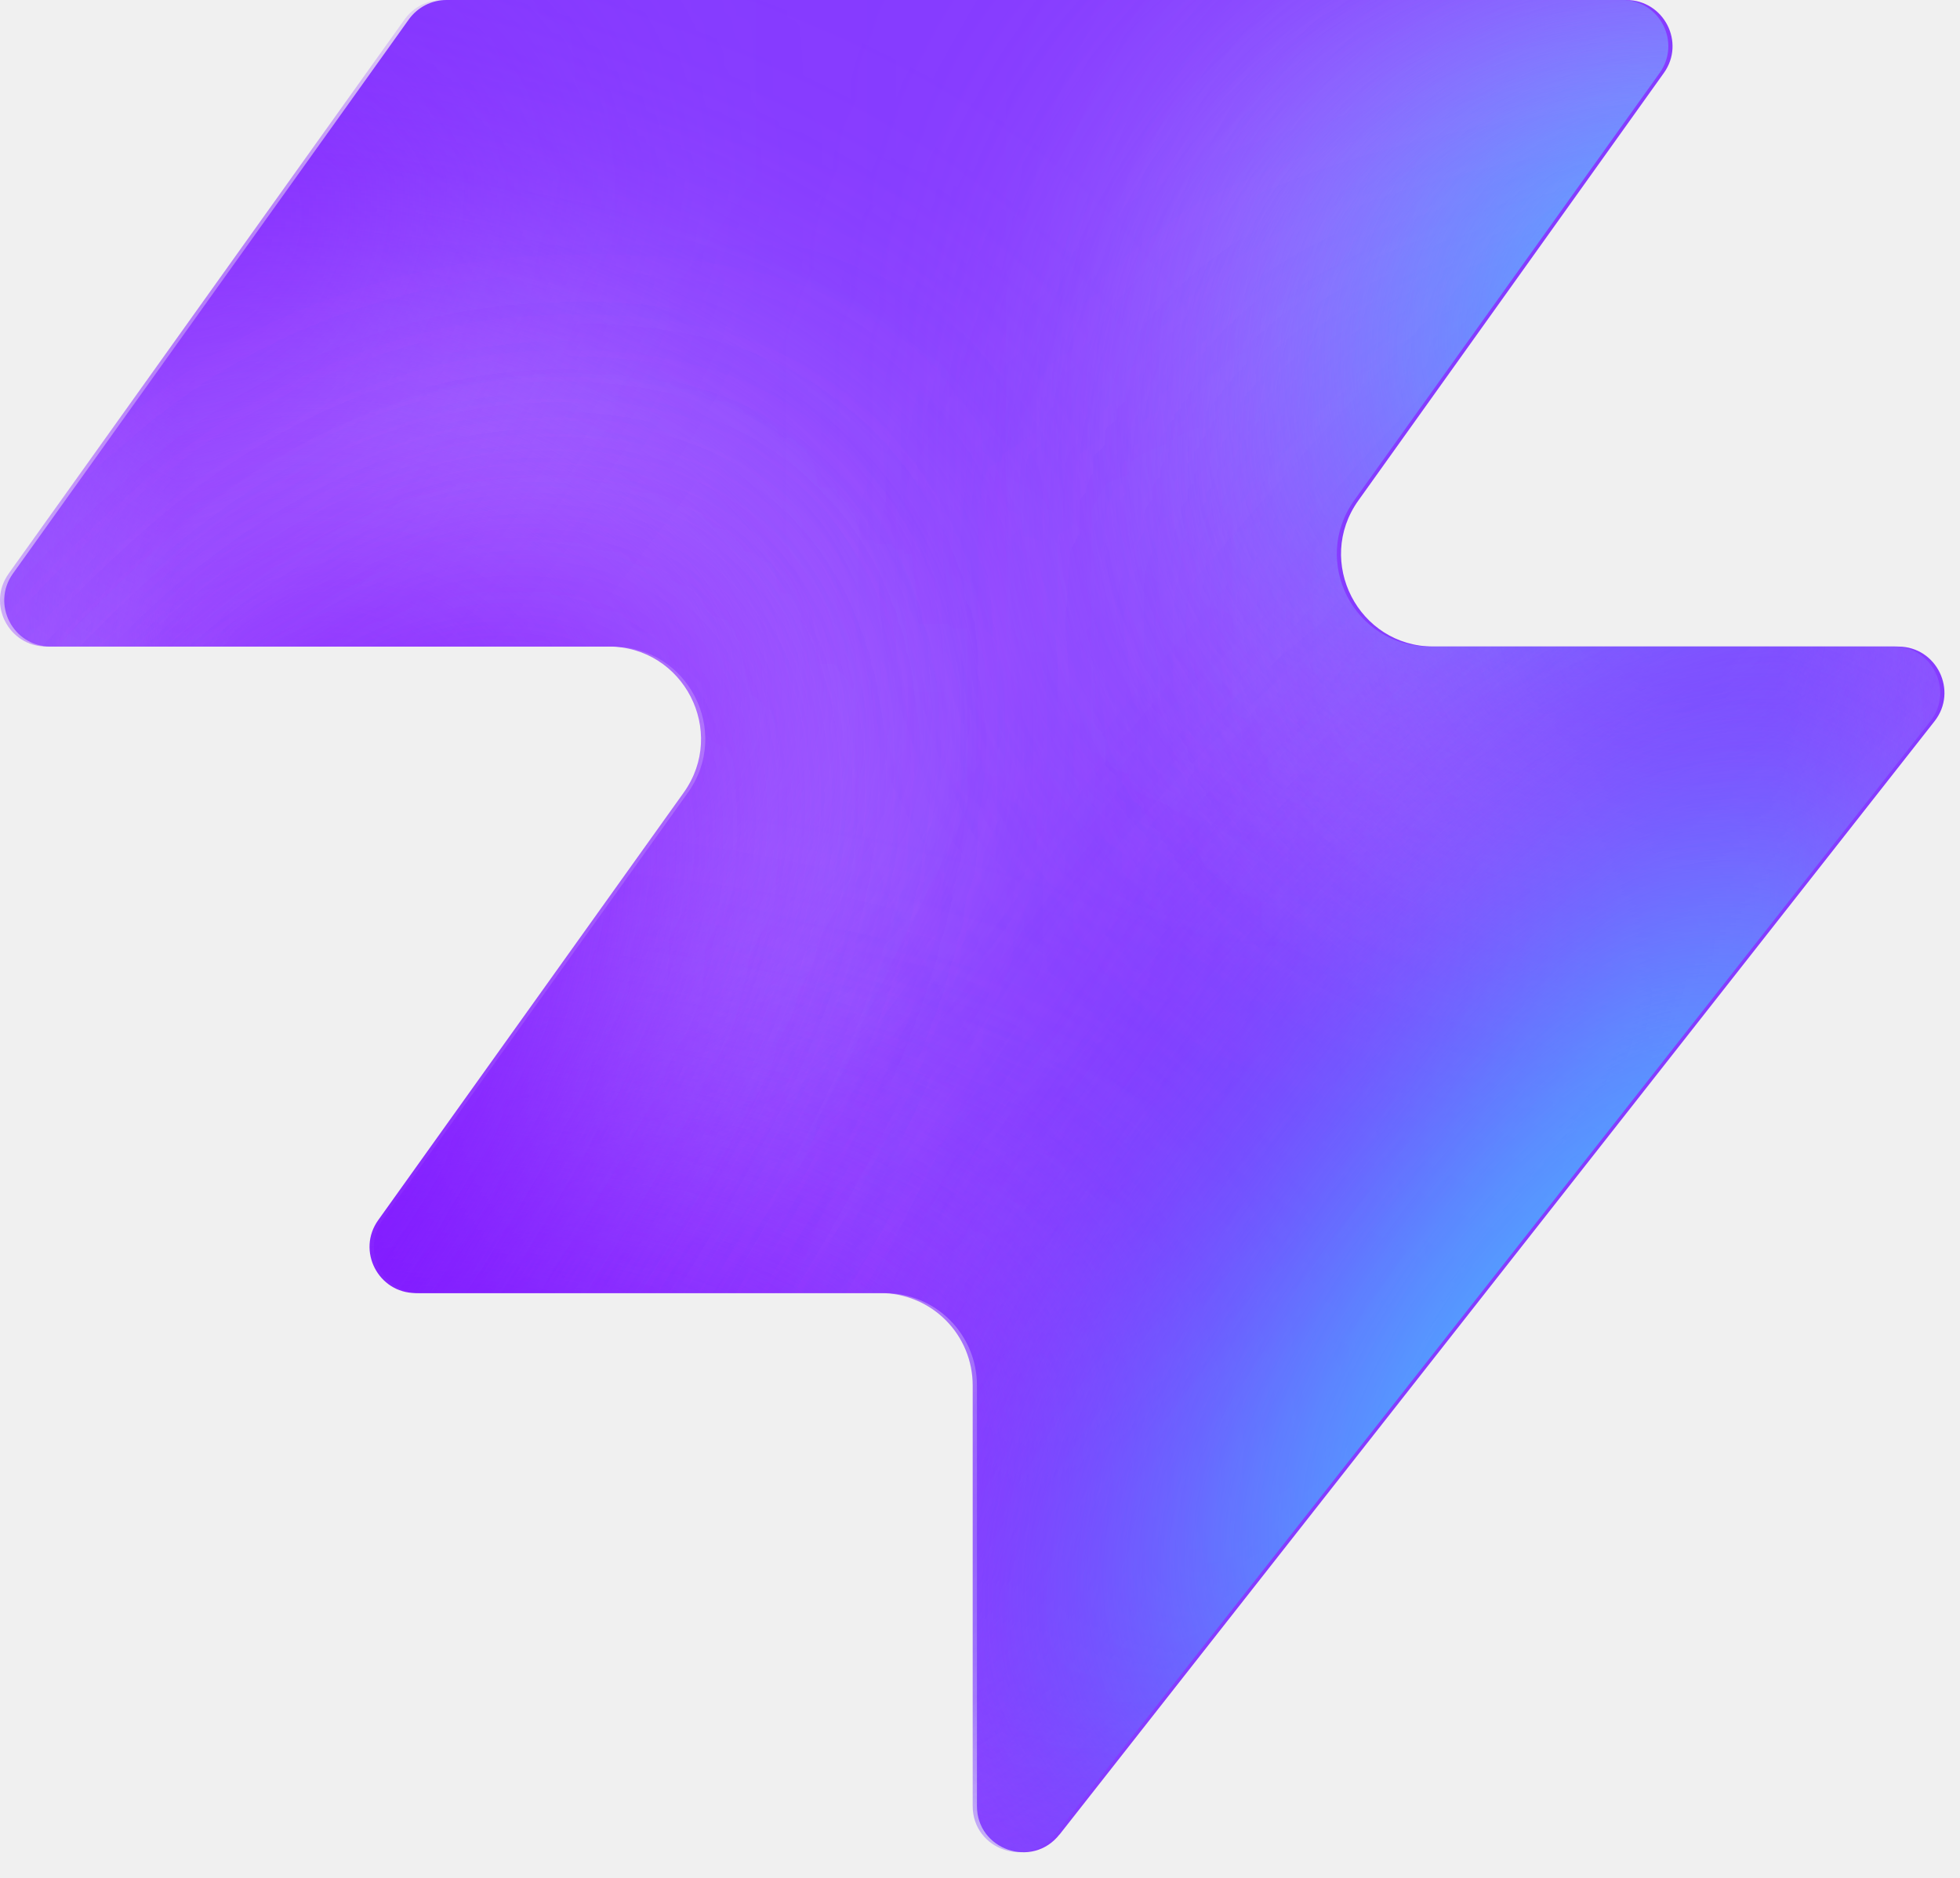
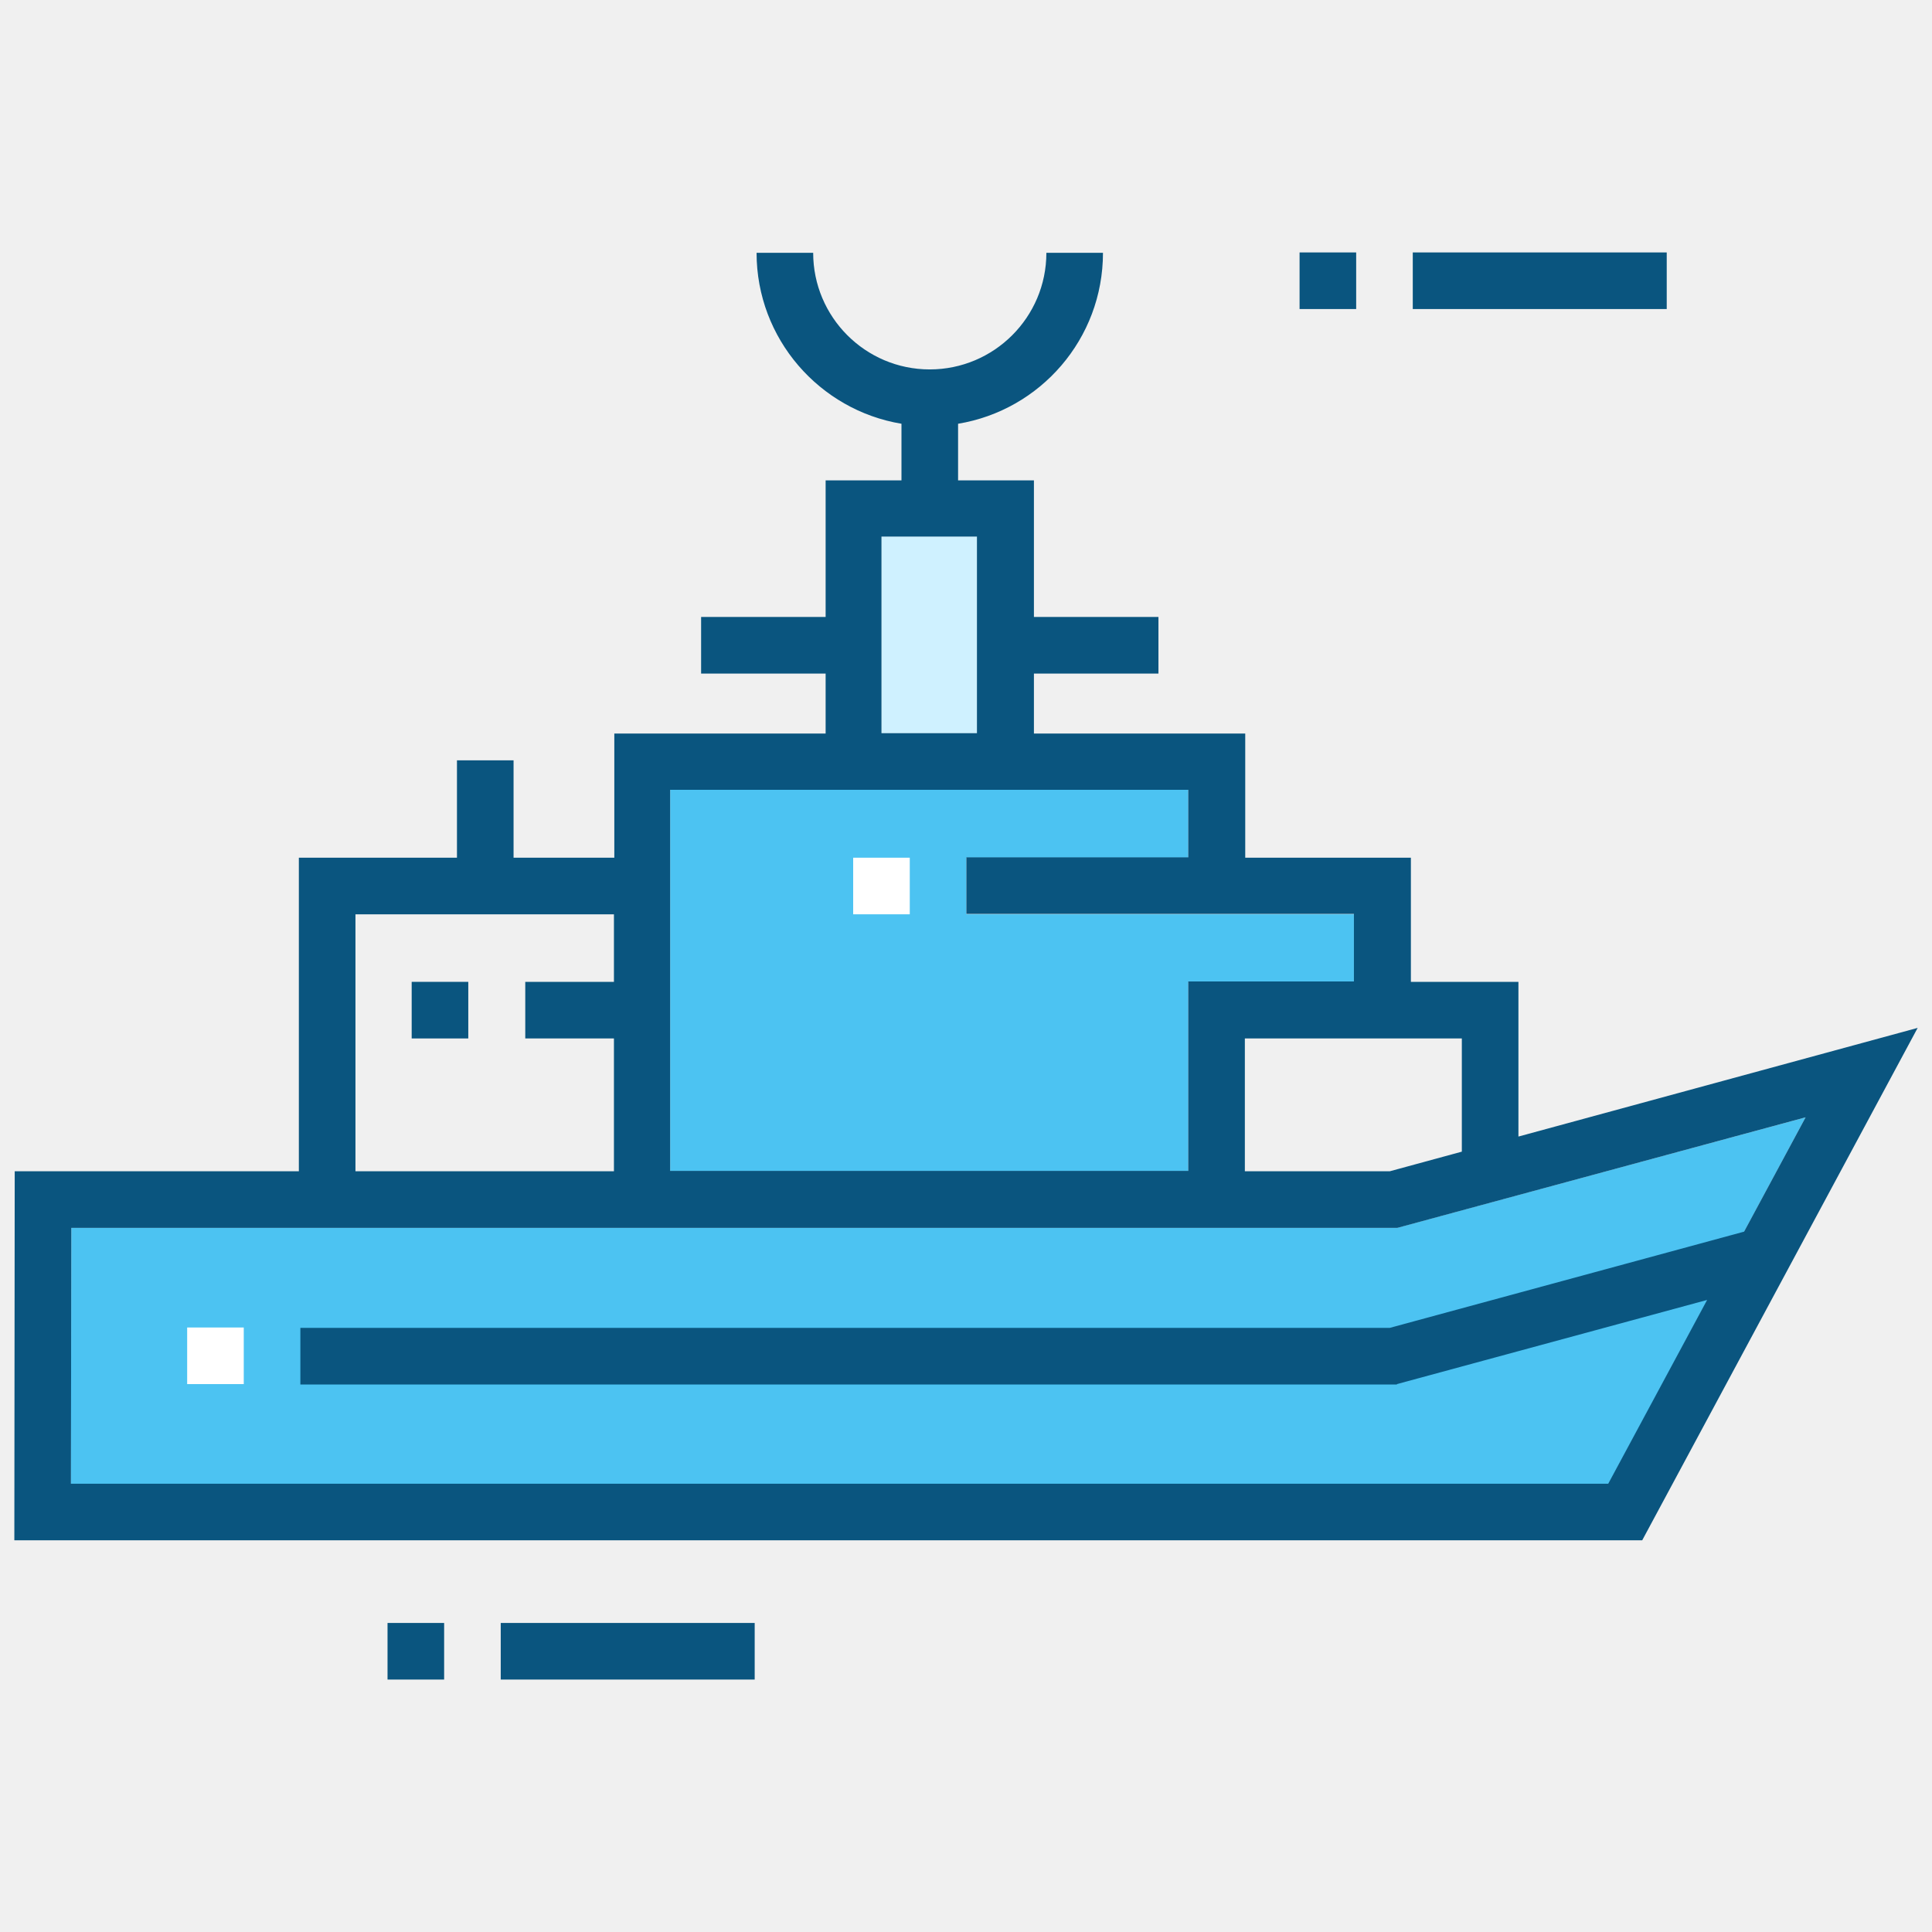
- <svg xmlns="http://www.w3.org/2000/svg" width="48" height="46" fill="none" viewBox="0 0 48 46">
-   <path fill="#863bff" d="M25.946 44.938c-.664.845-2.021.375-2.021-.698V33.937a2.26 2.26 0 0 0-2.262-2.262H10.287c-.92 0-1.456-1.04-.92-1.788l7.48-10.471c1.07-1.497 0-3.578-1.842-3.578H1.237c-.92 0-1.456-1.04-.92-1.788L10.013.474c.214-.297.556-.474.92-.474h28.894c.92 0 1.456 1.04.92 1.788l-7.48 10.471c-1.07 1.498 0 3.579 1.842 3.579h11.377c.943 0 1.473 1.088.89 1.83L25.947 44.94z" style="fill:#863bff;fill:color(display-p3 .525 .23 1);fill-opacity:1" />
-   <mask id="a" width="48" height="46" x="0" y="0" maskUnits="userSpaceOnUse" style="mask-type:alpha">
-     <path fill="#000" d="M25.842 44.938c-.664.844-2.021.375-2.021-.698V33.937a2.26 2.26 0 0 0-2.262-2.262H10.183c-.92 0-1.456-1.04-.92-1.788l7.48-10.471c1.07-1.498 0-3.579-1.842-3.579H1.133c-.92 0-1.456-1.04-.92-1.787L9.91.473c.214-.297.556-.474.92-.474h28.894c.92 0 1.456 1.04.92 1.788l-7.48 10.471c-1.07 1.498 0 3.578 1.842 3.578h11.377c.943 0 1.473 1.088.89 1.832L25.843 44.94z" style="fill:#000;fill-opacity:1" />
-   </mask>
-   <g mask="url(#a)">
-     <g filter="url(#b)">
-       <ellipse cx="5.508" cy="14.704" fill="#ede6ff" rx="5.508" ry="14.704" style="fill:#ede6ff;fill:color(display-p3 .927 .903 1);fill-opacity:1" transform="matrix(.00324 1 1 -.00324 -4.47 31.516)" />
-     </g>
-     <g filter="url(#c)">
-       <ellipse cx="10.399" cy="29.851" fill="#ede6ff" rx="10.399" ry="29.851" style="fill:#ede6ff;fill:color(display-p3 .927 .903 1);fill-opacity:1" transform="matrix(.00324 1 1 -.00324 -39.328 7.883)" />
-     </g>
-     <g filter="url(#d)">
-       <ellipse cx="5.508" cy="30.487" fill="#7e14ff" rx="5.508" ry="30.487" style="fill:#7e14ff;fill:color(display-p3 .492 .077 1);fill-opacity:1" transform="rotate(89.814 -25.913 -14.639)scale(1 -1)" />
-     </g>
-     <g filter="url(#e)">
-       <ellipse cx="5.508" cy="30.599" fill="#7e14ff" rx="5.508" ry="30.599" style="fill:#7e14ff;fill:color(display-p3 .492 .077 1);fill-opacity:1" transform="rotate(89.814 -32.644 -3.334)scale(1 -1)" />
-     </g>
-     <g filter="url(#f)">
-       <ellipse cx="5.508" cy="30.599" fill="#7e14ff" rx="5.508" ry="30.599" style="fill:#7e14ff;fill:color(display-p3 .492 .077 1);fill-opacity:1" transform="matrix(.00324 1 1 -.00324 -34.34 30.47)" />
-     </g>
-     <g filter="url(#g)">
-       <ellipse cx="14.072" cy="22.078" fill="#ede6ff" rx="14.072" ry="22.078" style="fill:#ede6ff;fill:color(display-p3 .927 .903 1);fill-opacity:1" transform="rotate(93.35 24.506 48.493)scale(-1 1)" />
-     </g>
-     <g filter="url(#h)">
-       <ellipse cx="3.47" cy="21.501" fill="#7e14ff" rx="3.47" ry="21.501" style="fill:#7e14ff;fill:color(display-p3 .492 .077 1);fill-opacity:1" transform="rotate(89.009 28.708 47.59)scale(-1 1)" />
-     </g>
-     <g filter="url(#i)">
-       <ellipse cx="3.47" cy="21.501" fill="#7e14ff" rx="3.47" ry="21.501" style="fill:#7e14ff;fill:color(display-p3 .492 .077 1);fill-opacity:1" transform="rotate(89.009 28.708 47.59)scale(-1 1)" />
-     </g>
-     <g filter="url(#j)">
-       <ellipse cx=".387" cy="8.972" fill="#7e14ff" rx="4.407" ry="29.108" style="fill:#7e14ff;fill:color(display-p3 .492 .077 1);fill-opacity:1" transform="rotate(39.51 .387 8.972)" />
-     </g>
-     <g filter="url(#k)">
-       <ellipse cx="47.523" cy="-6.092" fill="#7e14ff" rx="4.407" ry="29.108" style="fill:#7e14ff;fill:color(display-p3 .492 .077 1);fill-opacity:1" transform="rotate(37.892 47.523 -6.092)" />
-     </g>
-     <g filter="url(#l)">
-       <ellipse cx="41.412" cy="6.333" fill="#47bfff" rx="5.971" ry="9.665" style="fill:#47bfff;fill:color(display-p3 .28 .748 1);fill-opacity:1" transform="rotate(37.892 41.412 6.333)" />
-     </g>
-     <g filter="url(#m)">
-       <ellipse cx="-1.879" cy="38.332" fill="#7e14ff" rx="4.407" ry="29.108" style="fill:#7e14ff;fill:color(display-p3 .492 .077 1);fill-opacity:1" transform="rotate(37.892 -1.88 38.332)" />
-     </g>
-     <g filter="url(#n)">
-       <ellipse cx="-1.879" cy="38.332" fill="#7e14ff" rx="4.407" ry="29.108" style="fill:#7e14ff;fill:color(display-p3 .492 .077 1);fill-opacity:1" transform="rotate(37.892 -1.88 38.332)" />
-     </g>
-     <g filter="url(#o)">
-       <ellipse cx="35.651" cy="29.907" fill="#7e14ff" rx="4.407" ry="29.108" style="fill:#7e14ff;fill:color(display-p3 .492 .077 1);fill-opacity:1" transform="rotate(37.892 35.651 29.907)" />
-     </g>
-     <g filter="url(#p)">
-       <ellipse cx="38.418" cy="32.4" fill="#47bfff" rx="5.971" ry="15.297" style="fill:#47bfff;fill:color(display-p3 .28 .748 1);fill-opacity:1" transform="rotate(37.892 38.418 32.4)" />
-     </g>
+ <svg xmlns="http://www.w3.org/2000/svg" width="800px" height="800px" viewBox="0 0 512 512" id="Layer_1" version="1.1" xml:space="preserve">
+   <style type="text/css">
+ 	.st0{fill:#CFF1FF;}
+ 	.st1{fill:#4CC3F2;}
+ 	.st2{fill:#0A557F;}
+ 	.st3{fill:#FFFFFF;}
+ </style>
+   <g>
+     <rect class="st0" height="52.1" width="25.3" x="233.6" y="142.2" />
+     <polygon class="st1" points="18.9,325.4 370.2,325.4 478.5,296.1 426.3,393.3 18.8,393.3  " />
+     <rect class="st2" height="15" width="67.3" x="132.7" y="430.1" />
+     <rect class="st2" height="15" width="15" x="102.7" y="430.1" />
+     <rect class="st2" height="15" width="67.3" x="374.4" y="66.9" />
+     <rect class="st2" height="15" width="15" x="344.4" y="66.9" />
+     <polygon class="st1" points="177.6,209.3 314.9,209.3 314.9,227.3 256.1,227.3 256.1,242.3 358.8,242.3 358.8,260.2 314.9,260.2    314.9,310.4 177.6,310.4  " />
+     <path class="st2" d="M402.4,301.2v-41h-28.5v-32.9h-43.9v-32.9h-56v-15.9h33v-15h-33v-36.2h-20.1v-15c21.8-3.6,38.4-22.5,38.4-45.3   h-15c0,17.1-13.9,30.9-30.9,30.9c-17.1,0-30.9-13.9-30.9-30.9h-15c0,22.8,16.7,41.7,38.4,45.3v15h-20.1v36.2h-33v15h33v15.9h-56   v32.9h-26.7v-25.8h-15v25.8H79.2v83.1H3.9l-0.1,97.8h431.4l73-135.8L402.4,301.2z M387.4,275.2v30l-19.1,5.2h-38.4v-35.2H387.4z    M233.6,142.2h25.3v52.1h-25.3V142.2z M177.6,209.3h137.3v17.9h-58.8v15h102.7v17.9h-43.9v50.2H177.6V209.3z M94.2,242.3h68.5v17.9   h-23.5v15h23.5v35.2H94.2V242.3z M370.2,366.8l82.2-22.3l-26.2,48.7H18.8l0.1-67.8h351.4l108.2-29.3l-16.3,30.3l-93.9,25.5H79.6v15   H370.2z" />
+     <rect class="st3" height="15" width="15" x="226.1" y="227.3" />
+     <rect class="st2" height="15" width="15" x="109.1" y="260.2" />
+     <rect class="st3" height="15" width="15" x="49.6" y="351.8" />
  </g>
-   <defs>
-     <filter id="b" width="60.045" height="41.654" x="-19.77" y="16.149" color-interpolation-filters="sRGB" filterUnits="userSpaceOnUse">
-       <feFlood flood-opacity="0" result="BackgroundImageFix" />
-       <feBlend in="SourceGraphic" in2="BackgroundImageFix" result="shape" />
-       <feGaussianBlur result="effect1_foregroundBlur_2002_17158" stdDeviation="7.659" />
-     </filter>
-     <filter id="c" width="90.34" height="51.437" x="-54.613" y="-7.533" color-interpolation-filters="sRGB" filterUnits="userSpaceOnUse">
-       <feFlood flood-opacity="0" result="BackgroundImageFix" />
-       <feBlend in="SourceGraphic" in2="BackgroundImageFix" result="shape" />
-       <feGaussianBlur result="effect1_foregroundBlur_2002_17158" stdDeviation="7.659" />
-     </filter>
-     <filter id="d" width="79.355" height="29.4" x="-49.64" y="2.03" color-interpolation-filters="sRGB" filterUnits="userSpaceOnUse">
-       <feFlood flood-opacity="0" result="BackgroundImageFix" />
-       <feBlend in="SourceGraphic" in2="BackgroundImageFix" result="shape" />
-       <feGaussianBlur result="effect1_foregroundBlur_2002_17158" stdDeviation="4.596" />
-     </filter>
-     <filter id="e" width="79.579" height="29.4" x="-45.045" y="20.029" color-interpolation-filters="sRGB" filterUnits="userSpaceOnUse">
-       <feFlood flood-opacity="0" result="BackgroundImageFix" />
-       <feBlend in="SourceGraphic" in2="BackgroundImageFix" result="shape" />
-       <feGaussianBlur result="effect1_foregroundBlur_2002_17158" stdDeviation="4.596" />
-     </filter>
-     <filter id="f" width="79.579" height="29.4" x="-43.513" y="21.178" color-interpolation-filters="sRGB" filterUnits="userSpaceOnUse">
-       <feFlood flood-opacity="0" result="BackgroundImageFix" />
-       <feBlend in="SourceGraphic" in2="BackgroundImageFix" result="shape" />
-       <feGaussianBlur result="effect1_foregroundBlur_2002_17158" stdDeviation="4.596" />
-     </filter>
-     <filter id="g" width="74.749" height="58.852" x="15.756" y="-17.901" color-interpolation-filters="sRGB" filterUnits="userSpaceOnUse">
-       <feFlood flood-opacity="0" result="BackgroundImageFix" />
-       <feBlend in="SourceGraphic" in2="BackgroundImageFix" result="shape" />
-       <feGaussianBlur result="effect1_foregroundBlur_2002_17158" stdDeviation="7.659" />
-     </filter>
-     <filter id="h" width="61.377" height="25.362" x="23.548" y="2.284" color-interpolation-filters="sRGB" filterUnits="userSpaceOnUse">
-       <feFlood flood-opacity="0" result="BackgroundImageFix" />
-       <feBlend in="SourceGraphic" in2="BackgroundImageFix" result="shape" />
-       <feGaussianBlur result="effect1_foregroundBlur_2002_17158" stdDeviation="4.596" />
-     </filter>
-     <filter id="i" width="61.377" height="25.362" x="23.548" y="2.284" color-interpolation-filters="sRGB" filterUnits="userSpaceOnUse">
-       <feFlood flood-opacity="0" result="BackgroundImageFix" />
-       <feBlend in="SourceGraphic" in2="BackgroundImageFix" result="shape" />
-       <feGaussianBlur result="effect1_foregroundBlur_2002_17158" stdDeviation="4.596" />
-     </filter>
-     <filter id="j" width="56.045" height="63.649" x="-27.636" y="-22.853" color-interpolation-filters="sRGB" filterUnits="userSpaceOnUse">
-       <feFlood flood-opacity="0" result="BackgroundImageFix" />
-       <feBlend in="SourceGraphic" in2="BackgroundImageFix" result="shape" />
-       <feGaussianBlur result="effect1_foregroundBlur_2002_17158" stdDeviation="4.596" />
-     </filter>
-     <filter id="k" width="54.814" height="64.646" x="20.116" y="-38.415" color-interpolation-filters="sRGB" filterUnits="userSpaceOnUse">
-       <feFlood flood-opacity="0" result="BackgroundImageFix" />
-       <feBlend in="SourceGraphic" in2="BackgroundImageFix" result="shape" />
-       <feGaussianBlur result="effect1_foregroundBlur_2002_17158" stdDeviation="4.596" />
-     </filter>
-     <filter id="l" width="33.541" height="35.313" x="24.641" y="-11.323" color-interpolation-filters="sRGB" filterUnits="userSpaceOnUse">
-       <feFlood flood-opacity="0" result="BackgroundImageFix" />
-       <feBlend in="SourceGraphic" in2="BackgroundImageFix" result="shape" />
-       <feGaussianBlur result="effect1_foregroundBlur_2002_17158" stdDeviation="4.596" />
-     </filter>
-     <filter id="m" width="54.814" height="64.646" x="-29.286" y="6.009" color-interpolation-filters="sRGB" filterUnits="userSpaceOnUse">
-       <feFlood flood-opacity="0" result="BackgroundImageFix" />
-       <feBlend in="SourceGraphic" in2="BackgroundImageFix" result="shape" />
-       <feGaussianBlur result="effect1_foregroundBlur_2002_17158" stdDeviation="4.596" />
-     </filter>
-     <filter id="n" width="54.814" height="64.646" x="-29.286" y="6.009" color-interpolation-filters="sRGB" filterUnits="userSpaceOnUse">
-       <feFlood flood-opacity="0" result="BackgroundImageFix" />
-       <feBlend in="SourceGraphic" in2="BackgroundImageFix" result="shape" />
-       <feGaussianBlur result="effect1_foregroundBlur_2002_17158" stdDeviation="4.596" />
-     </filter>
-     <filter id="o" width="54.814" height="64.646" x="8.244" y="-2.416" color-interpolation-filters="sRGB" filterUnits="userSpaceOnUse">
-       <feFlood flood-opacity="0" result="BackgroundImageFix" />
-       <feBlend in="SourceGraphic" in2="BackgroundImageFix" result="shape" />
-       <feGaussianBlur result="effect1_foregroundBlur_2002_17158" stdDeviation="4.596" />
-     </filter>
-     <filter id="p" width="39.409" height="43.623" x="18.713" y="10.588" color-interpolation-filters="sRGB" filterUnits="userSpaceOnUse">
-       <feFlood flood-opacity="0" result="BackgroundImageFix" />
-       <feBlend in="SourceGraphic" in2="BackgroundImageFix" result="shape" />
-       <feGaussianBlur result="effect1_foregroundBlur_2002_17158" stdDeviation="4.596" />
-     </filter>
-   </defs>
</svg>
